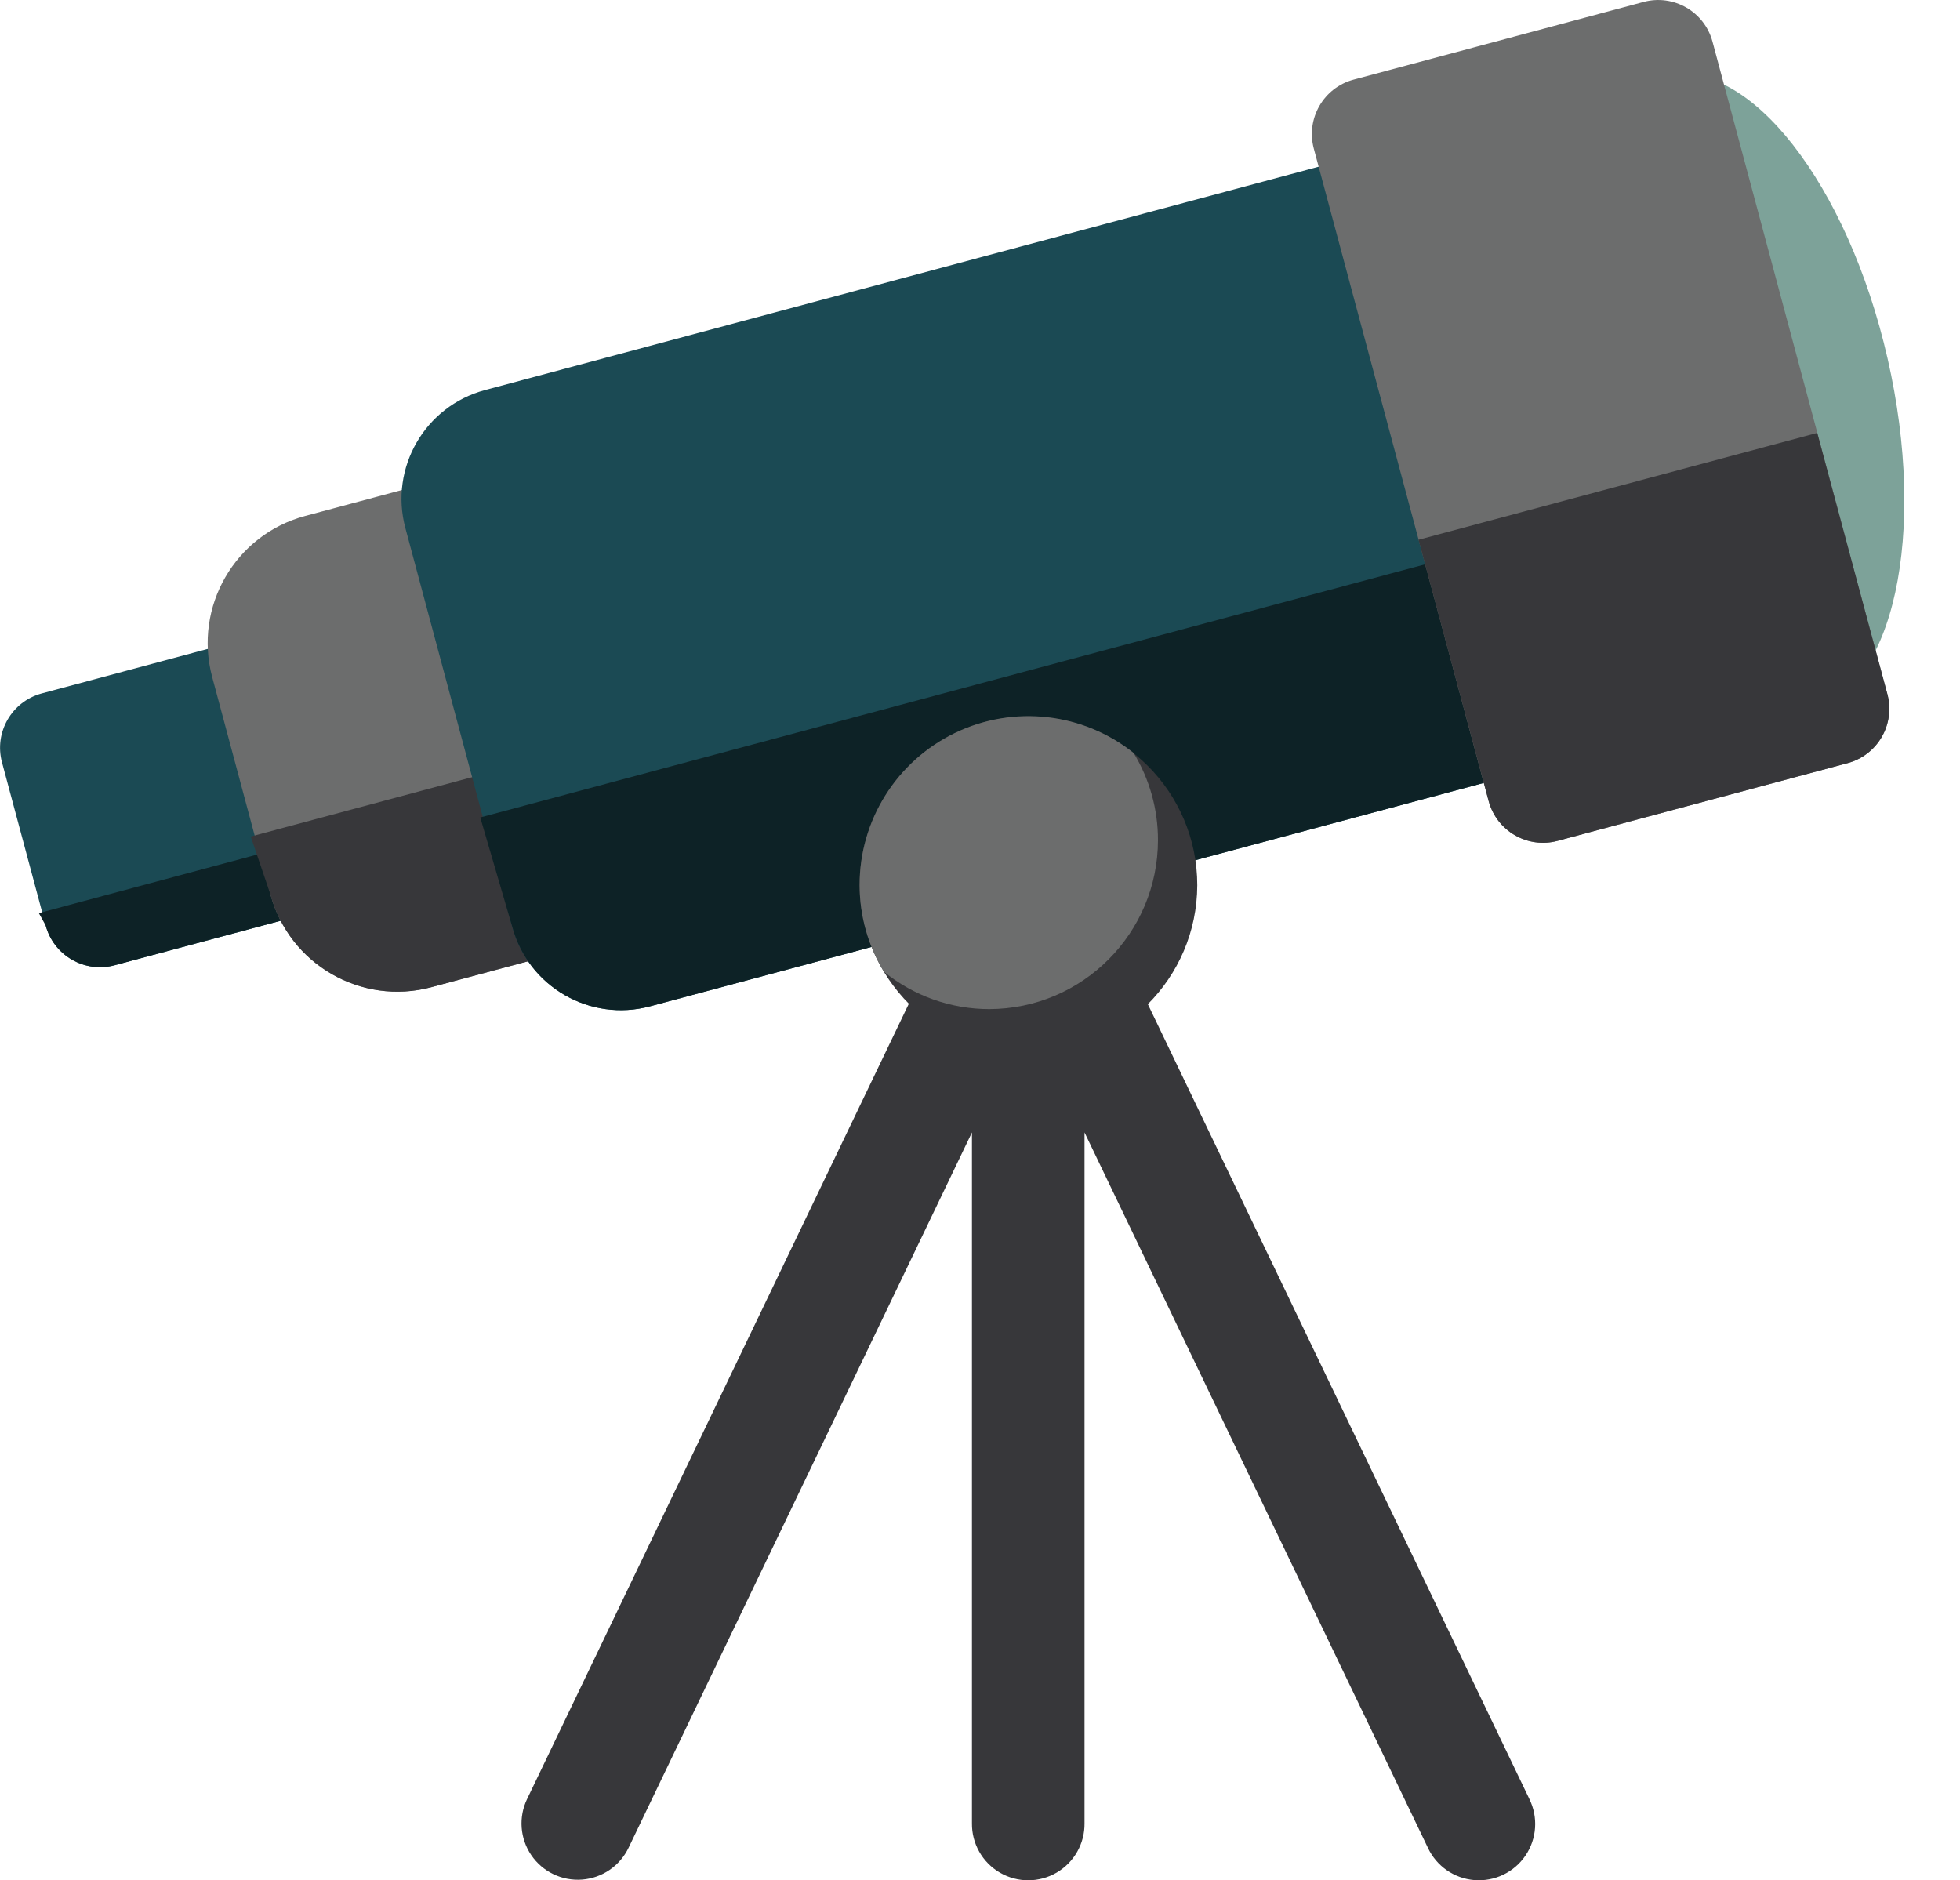
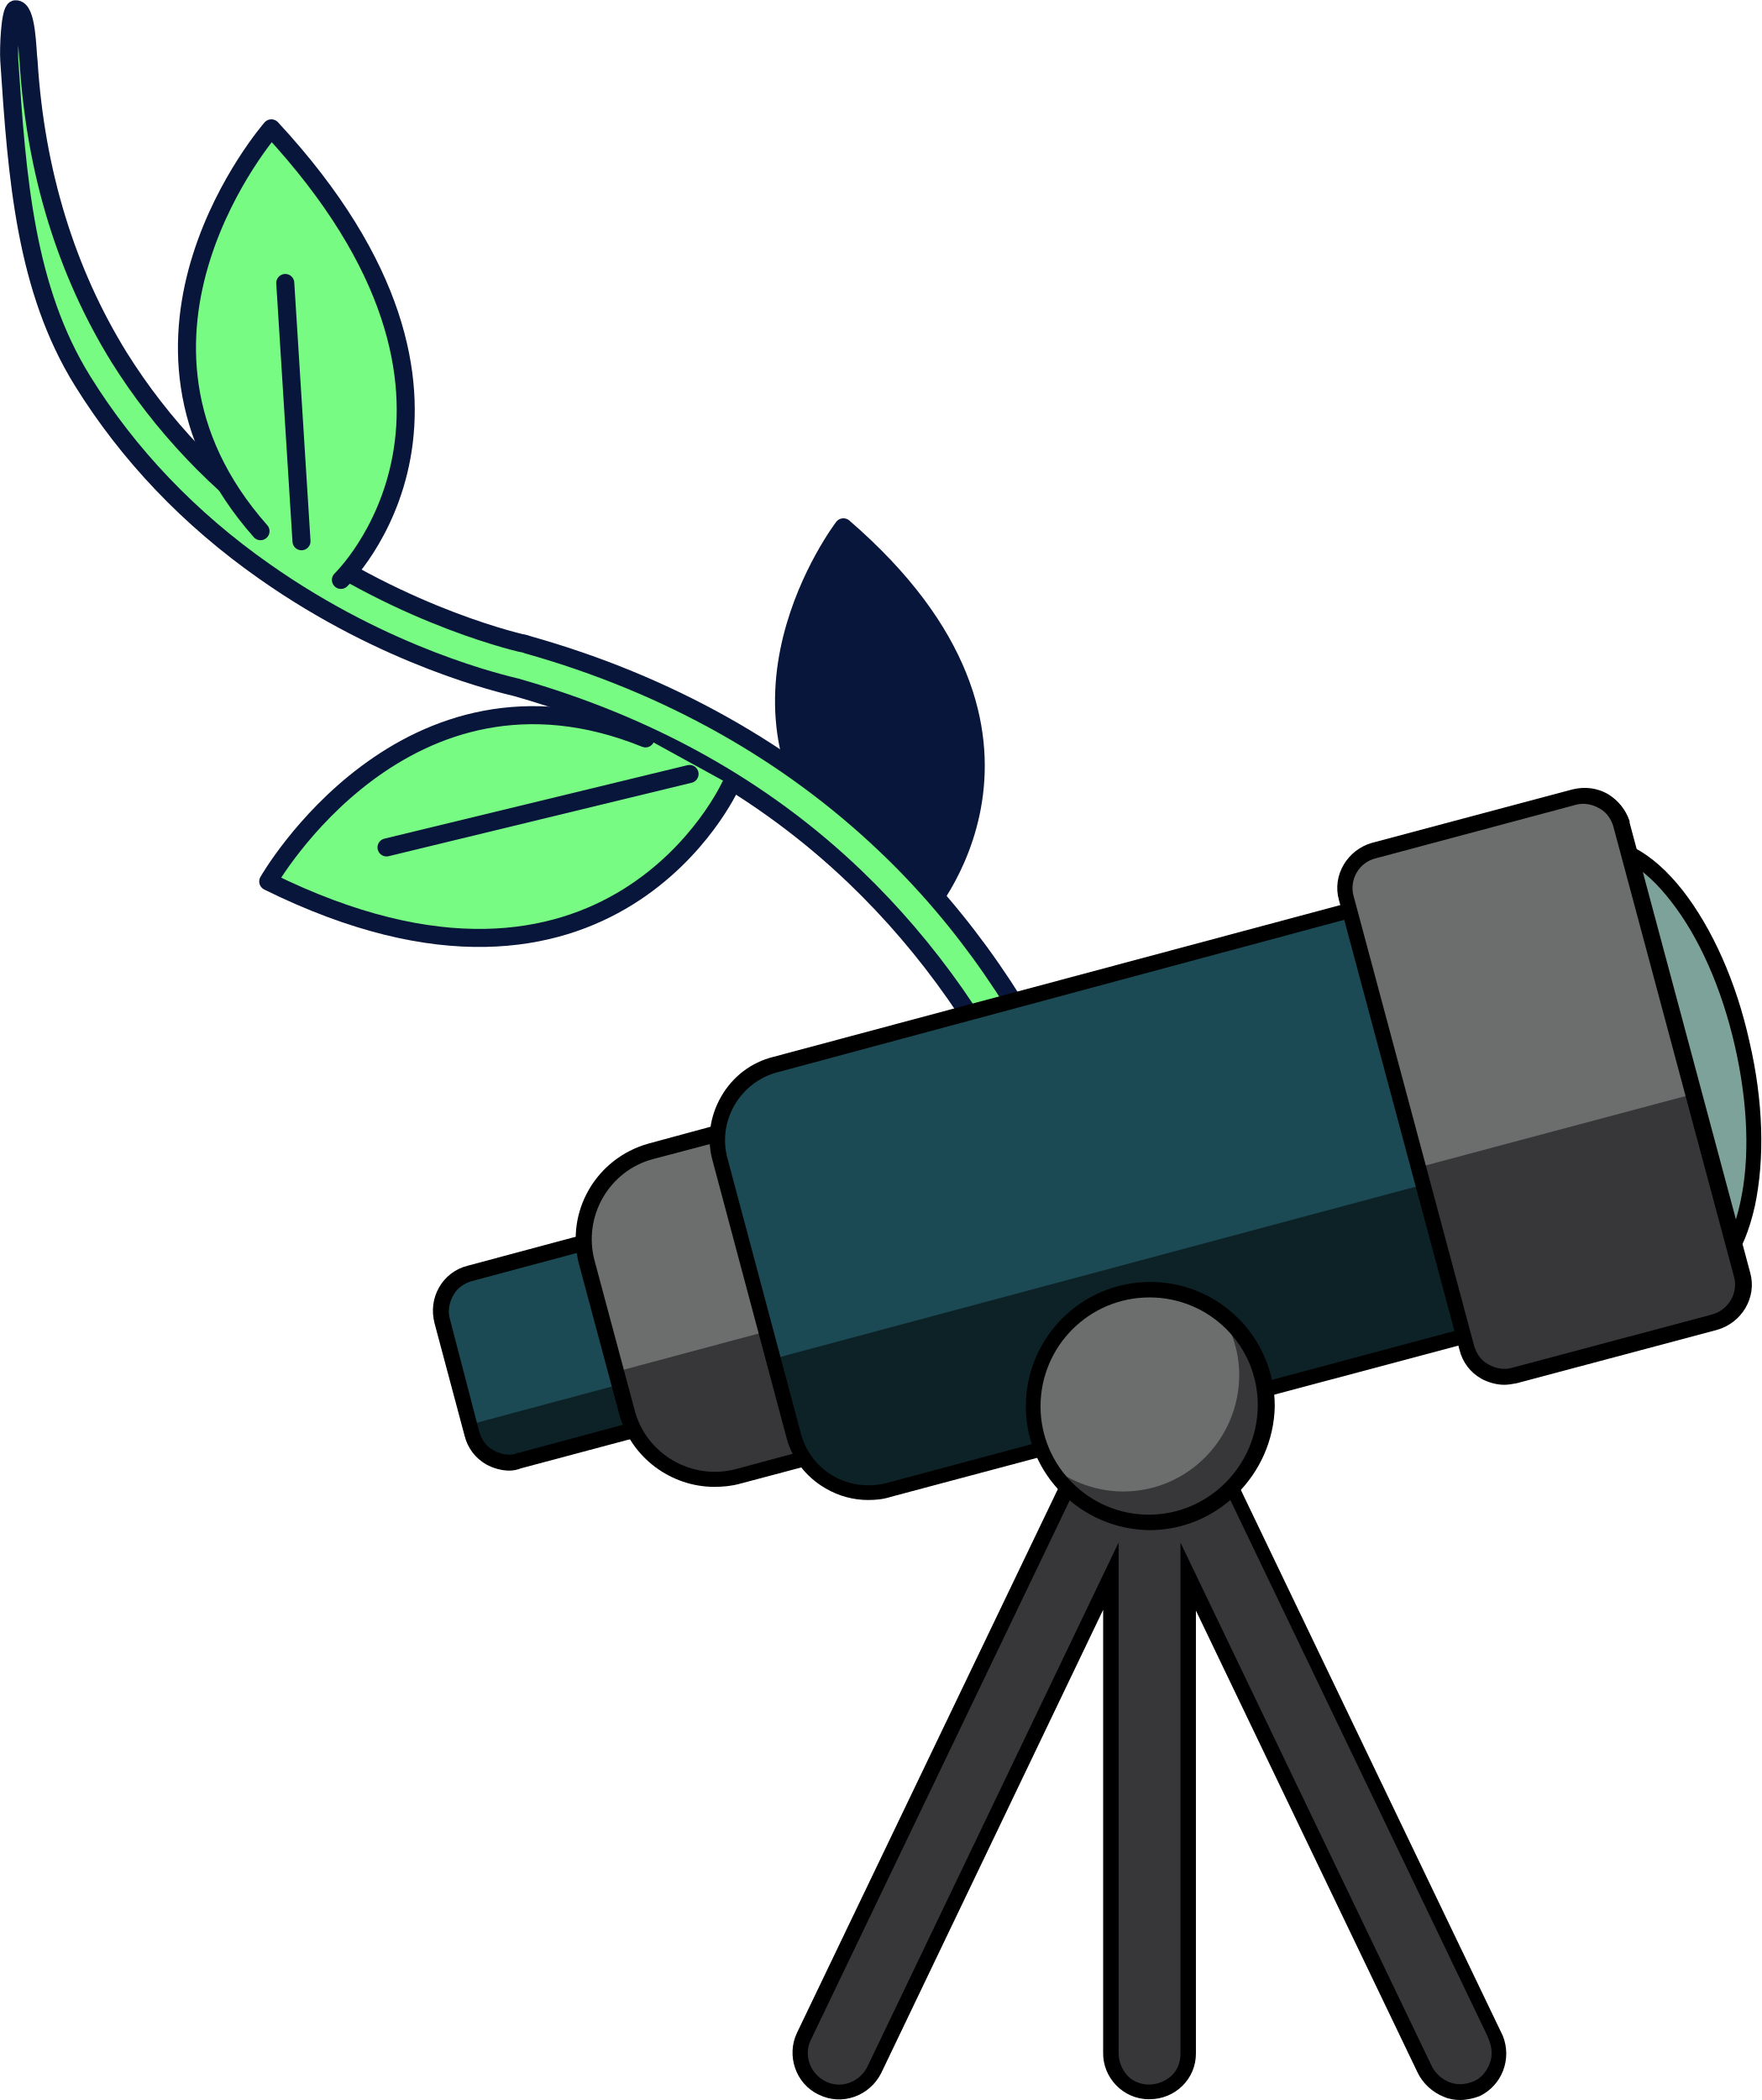
- <svg xmlns="http://www.w3.org/2000/svg" width="174.784" height="167.614" viewBox="0 0 174.784 167.614">
-   <ellipse cx="13.575" cy="28.93" rx="13.575" ry="28.93" transform="matrix(0.975, -0.223, 0.223, 0.975, 135.406, 9.829)" fill="#7da299" />
-   <g transform="translate(0 0)">
-     <path d="M561.371,196.315a3.869,3.869,0,0,0,.655-3.238L557.7,176.914c-.6-2.231-3.254-3.459-5.931-2.742l-19.394,5.2a5.019,5.019,0,0,0-3.55,6.149l3.9,14.545a5.017,5.017,0,0,0,6.147,3.55l19.4-5.2A5.57,5.57,0,0,0,561.371,196.315Z" transform="translate(-528.647 -117.536)" fill="#1b4a54" />
-     <g transform="translate(3.462 73.63)">
-       <path d="M531.418,193.611a5.017,5.017,0,0,0,6.147,3.55l19.4-5.2a5.564,5.564,0,0,0,3.112-2.1,3.873,3.873,0,0,0,.655-3.238l-.825-1.911-29.093,7.8Z" transform="translate(-530.81 -184.714)" fill="#0d2226" />
+ <svg xmlns="http://www.w3.org/2000/svg" version="1.1" id="Layer_1" x="0px" y="0px" viewBox="0 0 227.9 271.6" style="enable-background:new 0 0 227.9 271.6;" xml:space="preserve">
+   <style type="text/css">
+ 	.st0{fill:#09163B;}
+ 	.st1{fill:none;stroke:#09163B;stroke-width:2.334;stroke-linecap:round;stroke-linejoin:round;stroke-miterlimit:10;}
+ 	.st2{fill:#78FB82;stroke:#09163B;stroke-width:2.334;stroke-miterlimit:10;}
+ 	.st3{fill:#78FB82;}
+ 	.st4{fill:none;stroke:#09163B;stroke-width:2.334;stroke-linecap:round;}
+ 	.st5{fill:#7DA299;}
+ 	.st6{fill:#1B4A54;}
+ 	.st7{fill:#0D2226;}
+ 	.st8{fill:#6C6D6D;}
+ 	.st9{fill:#37373A;}
+ </style>
+   <g>
+     <g>
+       <path class="st0" d="M109.1,68.2c31.4,27.1,10,50.3,10,50.3l-8.4-6.6C90.8,92.1,109.1,68.2,109.1,68.2z" />
+       <path class="st1" d="M119.1,118.5c0,0,21.4-23.2-10-50.3c0,0-18.3,23.9,1.6,43.7" />
+       <path class="st2" d="M147,190.8C147,190.8,147,190.8,147,190.8c1.6,0,2.9-1.3,2.8-2.9c0-0.8-0.6-20.8-10.9-43.7    c-6.1-13.5-14.2-25.3-24.3-34.9c-12.6-12-28.2-20.8-46.3-25.9L68,83.3c-0.1,0-15.3-3.3-30.8-14.2c-9-6.4-16.3-14.1-21.8-22.9    C8.6,35.2,4.6,22.3,3.7,8C3.5,6.4,3.5,1.1,2,1.2C1.3,1.3,1.1,6.3,1.2,7.8c1,15.3,2.1,29.6,9.5,41.5c5.9,9.5,13.8,17.8,23.5,24.6    c15.9,11.2,31,14.6,32.6,15c17.2,4.9,31.9,13.1,43.8,24.5c9.5,9.1,17.3,20.2,23.1,33c9.9,21.9,10.5,41.6,10.5,41.7    C144.2,189.6,145.4,190.8,147,190.8L147,190.8z" />
+       <path class="st3" d="M34.7,113.9c44.3,21.9,59.8-12.4,59.8-12.4l-11.1-6.1C52.4,82.8,34.7,113.9,34.7,113.9z" />
+       <path class="st1" d="M94.5,101.6c0,0-15.5,34.3-59.8,12.4c0,0,17.7-31.1,48.8-18.5" />
+       <path class="st4" d="M89.2,100.1L50,109.6" />
+       <path class="st3" d="M35.1,16.6c35.3,34.6,8,60.6,8,60.6l-9.4-8.5C11.6,43.6,35.1,16.6,35.1,16.6z" />
+       <path class="st1" d="M44.1,75c0,0,23.9-22.9-9-58.4c0,0-23.6,27-1.4,52.1" />
+       <path class="st4" d="M39,70l-2.1-33.4" />
    </g>
-     <path d="M540.617,183.169a11.726,11.726,0,0,1,8.282-14.345l12.93-3.465a5.021,5.021,0,0,1,6.148,3.55l8.662,32.324a5.017,5.017,0,0,1-3.55,6.147l-12.93,3.465a11.726,11.726,0,0,1-14.344-8.282Z" transform="translate(-521.7 -122.809)" fill="#6c6d6d" />
-     <g transform="translate(22.358 66.801)">
-       <path d="M544.373,193.4a11.727,11.727,0,0,0,14.345,8.282l12.93-3.465a5.017,5.017,0,0,0,3.55-6.147l-3.489-11.624-29.091,7.8Z" transform="translate(-542.617 -180.447)" fill="#37373a" />
+     <g>
+       <g>
+         <ellipse transform="matrix(0.9748 -0.223 0.223 0.9748 -25.4056 50.7733)" class="st5" cx="212.1" cy="137.9" rx="13.6" ry="28.9" />
+         <path d="M217.1,167.3c-3.5,0-7.2-2.3-10.6-6.7c-3.8-4.9-6.9-11.8-8.6-19.5c-3.7-16.4-0.4-30.6,7.5-32.4l0,0     c3.9-0.9,8.3,1.4,12.3,6.5c3.8,4.9,6.9,11.8,8.6,19.5c1.8,7.7,2,15.2,0.7,21.3c-1.4,6.3-4.3,10.3-8.2,11.2     C218.2,167.2,217.6,167.3,217.1,167.3z M205.9,110.7L205.9,110.7c-6.6,1.5-9.4,15.3-6,30c1.7,7.4,4.6,14,8.3,18.7     c3.5,4.4,7.1,6.5,10.2,5.8c3.1-0.7,5.5-4.1,6.7-9.6c1.3-5.8,1-13-0.7-20.4c-1.7-7.4-4.6-14-8.3-18.7     C212.6,112,209,110,205.9,110.7z" />
+       </g>
+       <path class="st6" d="M89.7,181.7c0.7-0.9,0.9-2.1,0.7-3.2L86,162.3c-0.6-2.2-3.3-3.5-5.9-2.7l-19.4,5.1c-2.7,0.8-4.2,3.5-3.5,6.2    l0,0l3.9,14.5c0.7,2.7,3.5,4.3,6.1,3.6l0,0l19.4-5.2C87.9,183.5,89,182.7,89.7,181.7z" />
+       <g transform="translate(3.462 73.63)">
+         <path class="st7" d="M57.6,111.8c0.7,2.7,3.5,4.3,6.1,3.6l0,0l19.4-5.2c1.2-0.3,2.3-1.1,3.1-2.1s1-2.2,0.7-3.3l-0.8-1.9L57,110.7     L57.6,111.8z" />
+       </g>
+       <path d="M65.9,190.2c-1,0-2.1-0.3-3-0.8c-1.4-0.8-2.4-2.1-2.8-3.7l-3.9-14.6c-0.4-1.6-0.2-3.2,0.6-4.6c0.8-1.4,2.1-2.4,3.7-2.8    l19.4-5.2c3.2-0.9,6.4,0.7,7.2,3.4l4.3,16.2c0.4,1.4,0.1,2.9-0.8,4.1c-0.9,1.2-2.2,2.1-3.7,2.5l-19.5,5.2    C66.9,190.1,66.4,190.2,65.9,190.2z M81.7,160.3c-0.4,0-0.8,0.1-1.3,0.2L61,165.7c-1,0.3-1.9,0.9-2.4,1.9c-0.5,0.9-0.7,2-0.4,3    l3.8,14.6c0.3,1,0.9,1.9,1.9,2.4c0.9,0.5,1.9,0.7,2.9,0.4l0.1-0.1h0.2l19.3-5.2c1-0.3,1.9-0.9,2.6-1.7l0,0    c0.5-0.7,0.7-1.6,0.5-2.4l-4.3-16.1C84.7,161.2,83.3,160.3,81.7,160.3z" />
+       <path class="st8" d="M75.9,163.3c-1.7-6.2,2-12.7,8.3-14.3l12.9-3.5c2.7-0.7,5.4,0.9,6.1,3.6l8.7,32.3c0.7,2.7-0.9,5.4-3.5,6.1    l0,0l-12.9,3.4c-6.2,1.7-12.7-2-14.3-8.3L75.9,163.3z" />
+       <g transform="translate(22.358 66.801)">
+         <path class="st9" d="M58.8,115.9c1.7,6.2,8.1,9.9,14.3,8.3l12.9-3.5c2.7-0.7,4.3-3.5,3.6-6.1l0,0l-3.5-11.7L57,110.7L58.8,115.9z     " />
+       </g>
+       <path d="M92.4,192.3c-5.6,0-10.8-3.8-12.3-9.4l-5.2-19.4c-1.8-6.8,2.2-13.7,9-15.6l12.9-3.5c3.2-0.9,6.5,1.1,7.4,4.3l8.7,32.3    c0.4,1.6,0.2,3.2-0.6,4.6c-0.8,1.3-2,2.3-3.5,2.8l-0.1,0.1h-0.2l-12.8,3.4C94.6,192.2,93.5,192.3,92.4,192.3z M76.9,163l5.2,19.4    c1.5,5.7,7.4,9.1,13.1,7.6l13-3.5c1-0.3,1.9-0.9,2.4-1.9c0.5-0.9,0.7-2,0.4-3l-8.7-32.3c-0.6-2.1-2.8-3.4-4.9-2.8l-12.9,3.4    C78.8,151.4,75.4,157.3,76.9,163L76.9,163z" />
+       <path class="st6" d="M93.1,150c-1.4-5.4,1.7-10.9,7.1-12.3l0,0l79.2-21.2c2.7-0.7,5.4,0.9,6.1,3.5l0,0l12.1,45.3    c0.7,2.7-0.9,5.4-3.5,6.1L115,192.6c-5.4,1.4-10.9-1.7-12.3-7.1l0,0L93.1,150z" />
+       <path class="st7" d="M197.7,165.3l-4.2-14.6l-93.7,25.1l2.8,9.7c1.4,5.4,6.9,8.5,12.3,7.1l0,0l79.2-21.2    C196.8,170.7,198.4,167.9,197.7,165.3L197.7,165.3z" />
+       <path d="M112.3,194c-1.9,0-3.8-0.5-5.5-1.5c-2.6-1.5-4.4-3.9-5.1-6.7l-9.5-35.6c-0.8-2.8-0.4-5.8,1.1-8.4c1.5-2.6,3.9-4.4,6.7-5.1    l79.2-21.2c1.6-0.4,3.2-0.2,4.6,0.6c1.3,0.8,2.3,2,2.8,3.5v0.2l12.1,45.3c0.9,3.2-1.1,6.5-4.3,7.4l-79.2,21.1    C114.3,193.9,113.3,194,112.3,194z M180.7,117.3c-0.3,0-0.7,0-1,0.1l-79.2,21.3c-4.8,1.3-7.7,6.3-6.4,11.1l9.5,35.6    c0.6,2.3,2.1,4.3,4.2,5.5s4.5,1.5,6.9,0.9l79.2-21.2c2.1-0.6,3.4-2.8,2.8-4.9l-12.1-45.3c-0.3-1-0.9-1.9-1.9-2.4    C182.1,117.5,181.4,117.3,180.7,117.3z" />
+       <path class="st8" d="M174.2,116.1c-0.7-2.7,0.9-5.4,3.5-6.1l25.9-6.9c2.7-0.7,5.4,0.9,6.1,3.5l0,0l15.6,58.2    c0.7,2.7-0.9,5.4-3.5,6.1l-25.9,7c-2.7,0.7-5.4-0.9-6.1-3.6L174.2,116.1z" />
+       <path class="st9" d="M224.8,168.6c0.7-1.2,0.8-2.5,0.5-3.8l-6.3-23.3l-35.6,9.5l6.3,23.3c0.7,2.7,3.5,4.3,6.1,3.6l25.9-6.9    C223,170.6,224.1,169.8,224.8,168.6z" />
+       <g>
+         <path class="st9" d="M193.4,263.3l-35.8-74.6c-0.9-1.7-2.6-2.8-4.6-2.8h-8.7c-1.9,0-3.7,1.1-4.5,2.8L104,263.3     c-1.2,2.5-0.2,5.5,2.3,6.7c2.5,1.2,5.5,0.2,6.7-2.3l0,0l30.7-63.8v61.6c0,2.8,2.2,5.1,4.9,5.1c2.8,0,5.1-2.2,5.1-4.9v-0.1v-61.7     l30.6,63.8c1.2,2.5,4.1,3.6,6.7,2.4s3.6-4.1,2.4-6.7C193.4,263.4,193.4,263.4,193.4,263.3L193.4,263.3z" />
+         <path d="M188.9,271.6c-0.7,0-1.4-0.1-2.1-0.4c-1.5-0.6-2.7-1.7-3.4-3.1l-28.7-59.8v57.3c0,3.3-2.7,5.9-6,5.9h-0.1     c-3.3,0-6-2.8-5.9-6.1v-57.2L114,268.1c-1.5,3-5.1,4.3-8.1,2.8c-3-1.4-4.2-5.1-2.8-8l35.8-74.6c1-2.1,3.1-3.4,5.4-3.4l0,0h8.7     l0,0c2.3,0,4.4,1.3,5.4,3.4l36,75l0,0c1.2,3-0.1,6.4-3,7.8C190.6,271.4,189.7,271.6,188.9,271.6z M152.7,199.5l32.5,67.7     c0.5,1,1.3,1.7,2.3,2.1s2.1,0.3,3.1-0.1c1-0.4,1.7-1.3,2.1-2.3s0.3-2.1-0.1-3.1l-0.2-0.5l0,0l-35.6-74.2     c-0.8-1.3-2.2-2.2-3.8-2.2l0,0h-8.7l0,0c-1.5,0-3,0.9-3.6,2.3l-35.8,74.6c-1,2-0.1,4.4,1.9,5.4s4.4,0.1,5.4-1.9l32.5-67.8v66     c0,1.1,0.4,2.1,1.1,2.9s1.8,1.2,2.8,1.2c1.1,0,2.1-0.4,2.9-1.1c0.8-0.7,1.2-1.8,1.2-2.8L152.7,199.5L152.7,199.5z" />
+       </g>
+       <path class="st9" d="M163.8,181.8c0,8.3-6.8,15-15.1,15c-8.3-0.1-15-6.8-15-15c0-8.3,6.7-15.1,15.1-15.1    C157.2,166.7,163.8,173.5,163.8,181.8L163.8,181.8z" />
+       <path class="st8" d="M160.3,177.8c0,8.3-6.7,15.1-15,15.1c-3.4,0-6.7-1.2-9.4-3.3c-1.4-2.3-2.2-5-2.2-7.7c0-8.3,6.7-15.1,15-15.1    c3.4,0,6.7,1.2,9.4,3.3C159.5,172.4,160.3,175.1,160.3,177.8z" />
+       <path d="M148.7,197.9c-8.8-0.1-16-7.2-16-16c0-8.9,7.2-16.1,16.1-16.1c8.9,0,16.1,7.2,16.1,16.1l0,0    C164.7,190.7,157.5,197.9,148.7,197.9z M148.7,167.8c-7.8,0-14.1,6.3-14.1,14.1c0,7.7,6.3,14,14,14s14-6.3,14.1-14    C162.8,174.1,156.5,167.8,148.7,167.8z" />
+       <path d="M194.6,179.1c-1,0-2.1-0.3-3-0.8c-1.4-0.8-2.4-2.1-2.8-3.7l-15.6-58.2c-0.9-3.2,1.1-6.5,4.3-7.4l25.9-6.9    c1.6-0.4,3.2-0.2,4.6,0.6c1.3,0.8,2.3,2,2.8,3.5v0.2l15.6,58.2c0.9,3.2-1.1,6.5-4.3,7.4l-25.9,6.9    C195.6,179,195.1,179.1,194.6,179.1z M175.1,115.9l15.6,58.2c0.3,1,0.9,1.9,1.9,2.4c0.9,0.5,2,0.7,3,0.4l25.9-6.9    c2.1-0.6,3.4-2.8,2.8-4.9l-15.6-58.2c-0.3-1-0.9-1.9-1.9-2.4c-0.9-0.5-2-0.7-3-0.4L178,111C175.8,111.5,174.5,113.8,175.1,115.9    L175.1,115.9z" />
    </g>
-     <path d="M551.362,180.765a10.038,10.038,0,0,1,7.1-12.295l79.2-21.22a5.017,5.017,0,0,1,6.147,3.55l12.126,45.254a5.02,5.02,0,0,1-3.55,6.147l-79.2,21.22a10.038,10.038,0,0,1-12.295-7.1Z" transform="translate(-515.215 -133.683)" fill="#1b4a54" />
-     <path d="M653.3,183.152l-4.15-14.588-93.741,25.117,2.85,9.739a10.038,10.038,0,0,0,12.294,7.1l79.2-21.22a5.02,5.02,0,0,0,3.549-6.147Z" transform="translate(-512.581 -120.781)" fill="#0d2226" />
-     <path d="M601.915,151.957a5.022,5.022,0,0,1,3.549-6.147l25.861-6.928a5.017,5.017,0,0,1,6.147,3.55l15.592,58.184a5.022,5.022,0,0,1-3.55,6.147l-25.86,6.93a5.02,5.02,0,0,1-6.148-3.55Z" transform="translate(-484.757 -138.708)" fill="#6c6d6d" />
-     <path d="M649,189.938a5.025,5.025,0,0,0,.5-3.809l-6.256-23.3-35.557,9.528,6.256,23.3a5.02,5.02,0,0,0,6.147,3.55l25.861-6.93A5.022,5.022,0,0,0,649,189.938Z" transform="translate(-481.19 -124.223)" fill="#37373a" />
-   </g>
-   <g transform="translate(46.514 63.867)">
-     <path d="M647.572,268,611.76,193.393a5.019,5.019,0,0,0-4.526-2.847h-8.69a5.019,5.019,0,0,0-4.526,2.847L558.206,268a5.02,5.02,0,1,0,9.051,4.345L597.87,208.57v61.6a5.02,5.02,0,1,0,10.039,0v-61.6l30.612,63.778a5.02,5.02,0,1,0,9.05-4.345Z" transform="translate(-557.71 -171.45)" fill="#37373a" />
-     <path d="M606.656,193.693a15.085,15.085,0,0,1-15.079,15.033,15.132,15.132,0,0,1-15.035-15.033,15.057,15.057,0,1,1,30.114,0Z" transform="translate(-546.403 -178.614)" fill="#37373a" />
-     <path d="M603.151,189.657a15.084,15.084,0,0,1-15.033,15.079,14.9,14.9,0,0,1-9.4-3.327,14.87,14.87,0,0,1-2.174-7.716,15.053,15.053,0,0,1,24.437-11.8A14.922,14.922,0,0,1,603.151,189.657Z" transform="translate(-546.403 -178.614)" fill="#6c6d6d" />
  </g>
</svg>
